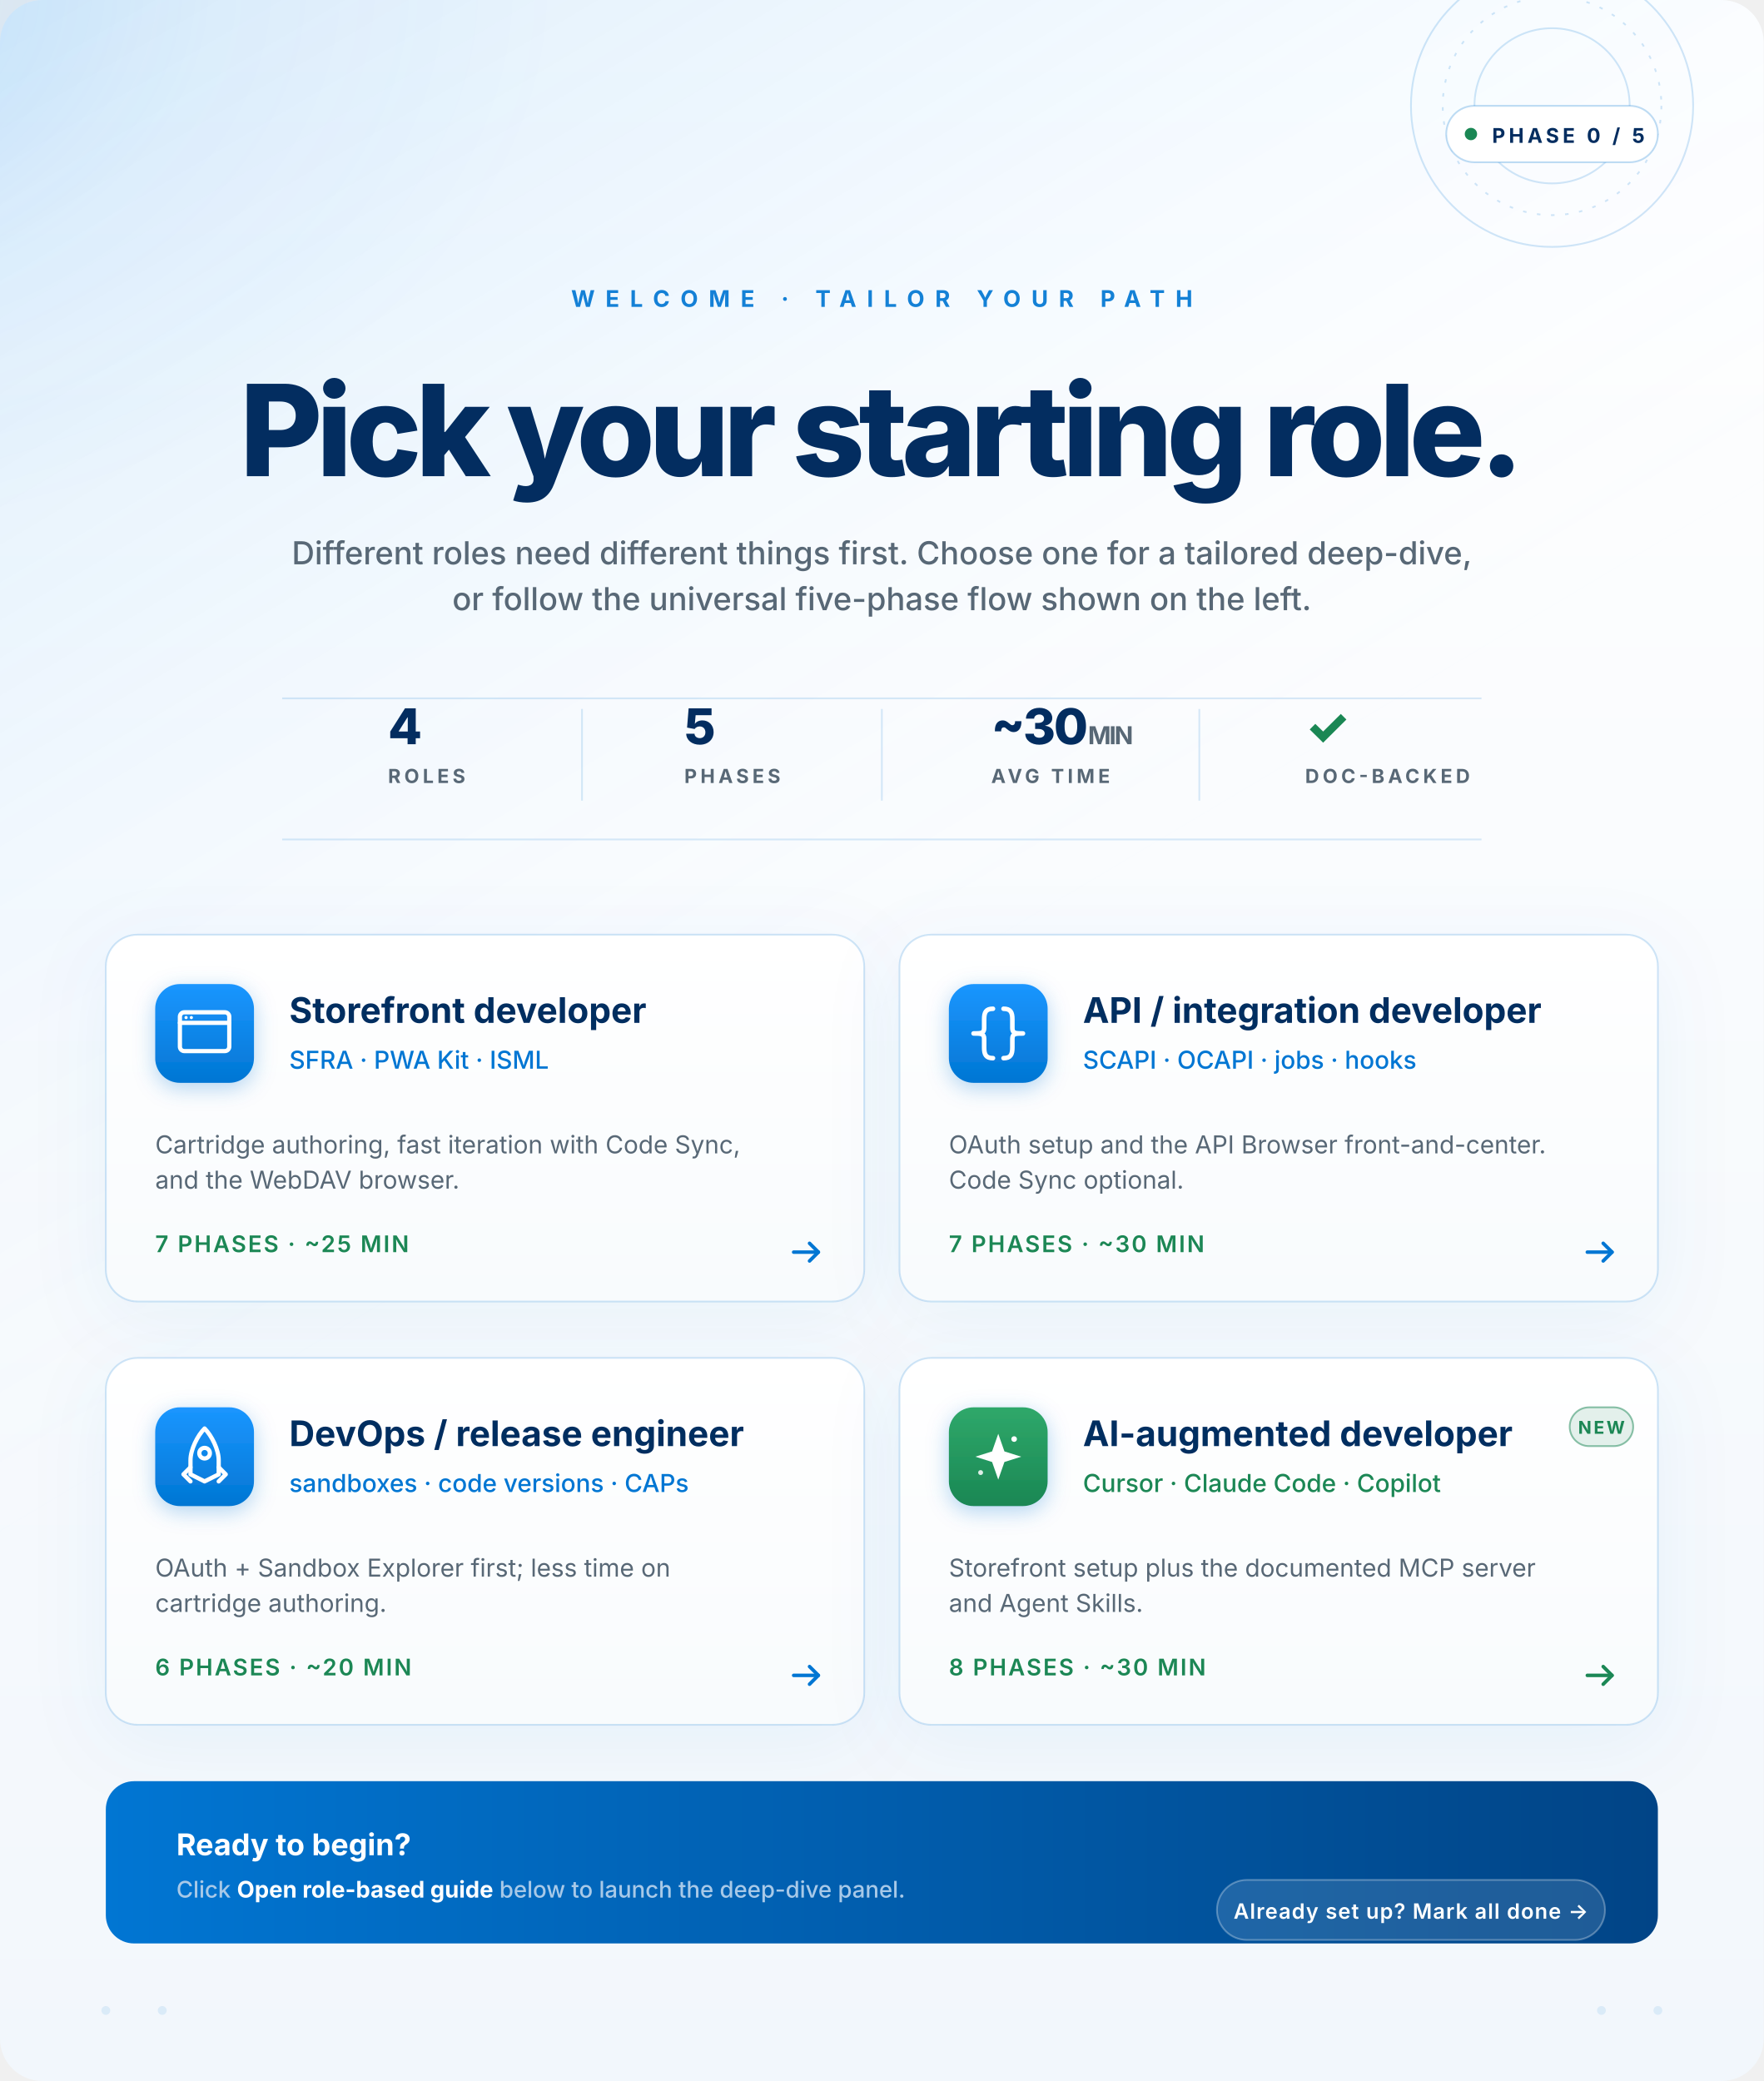
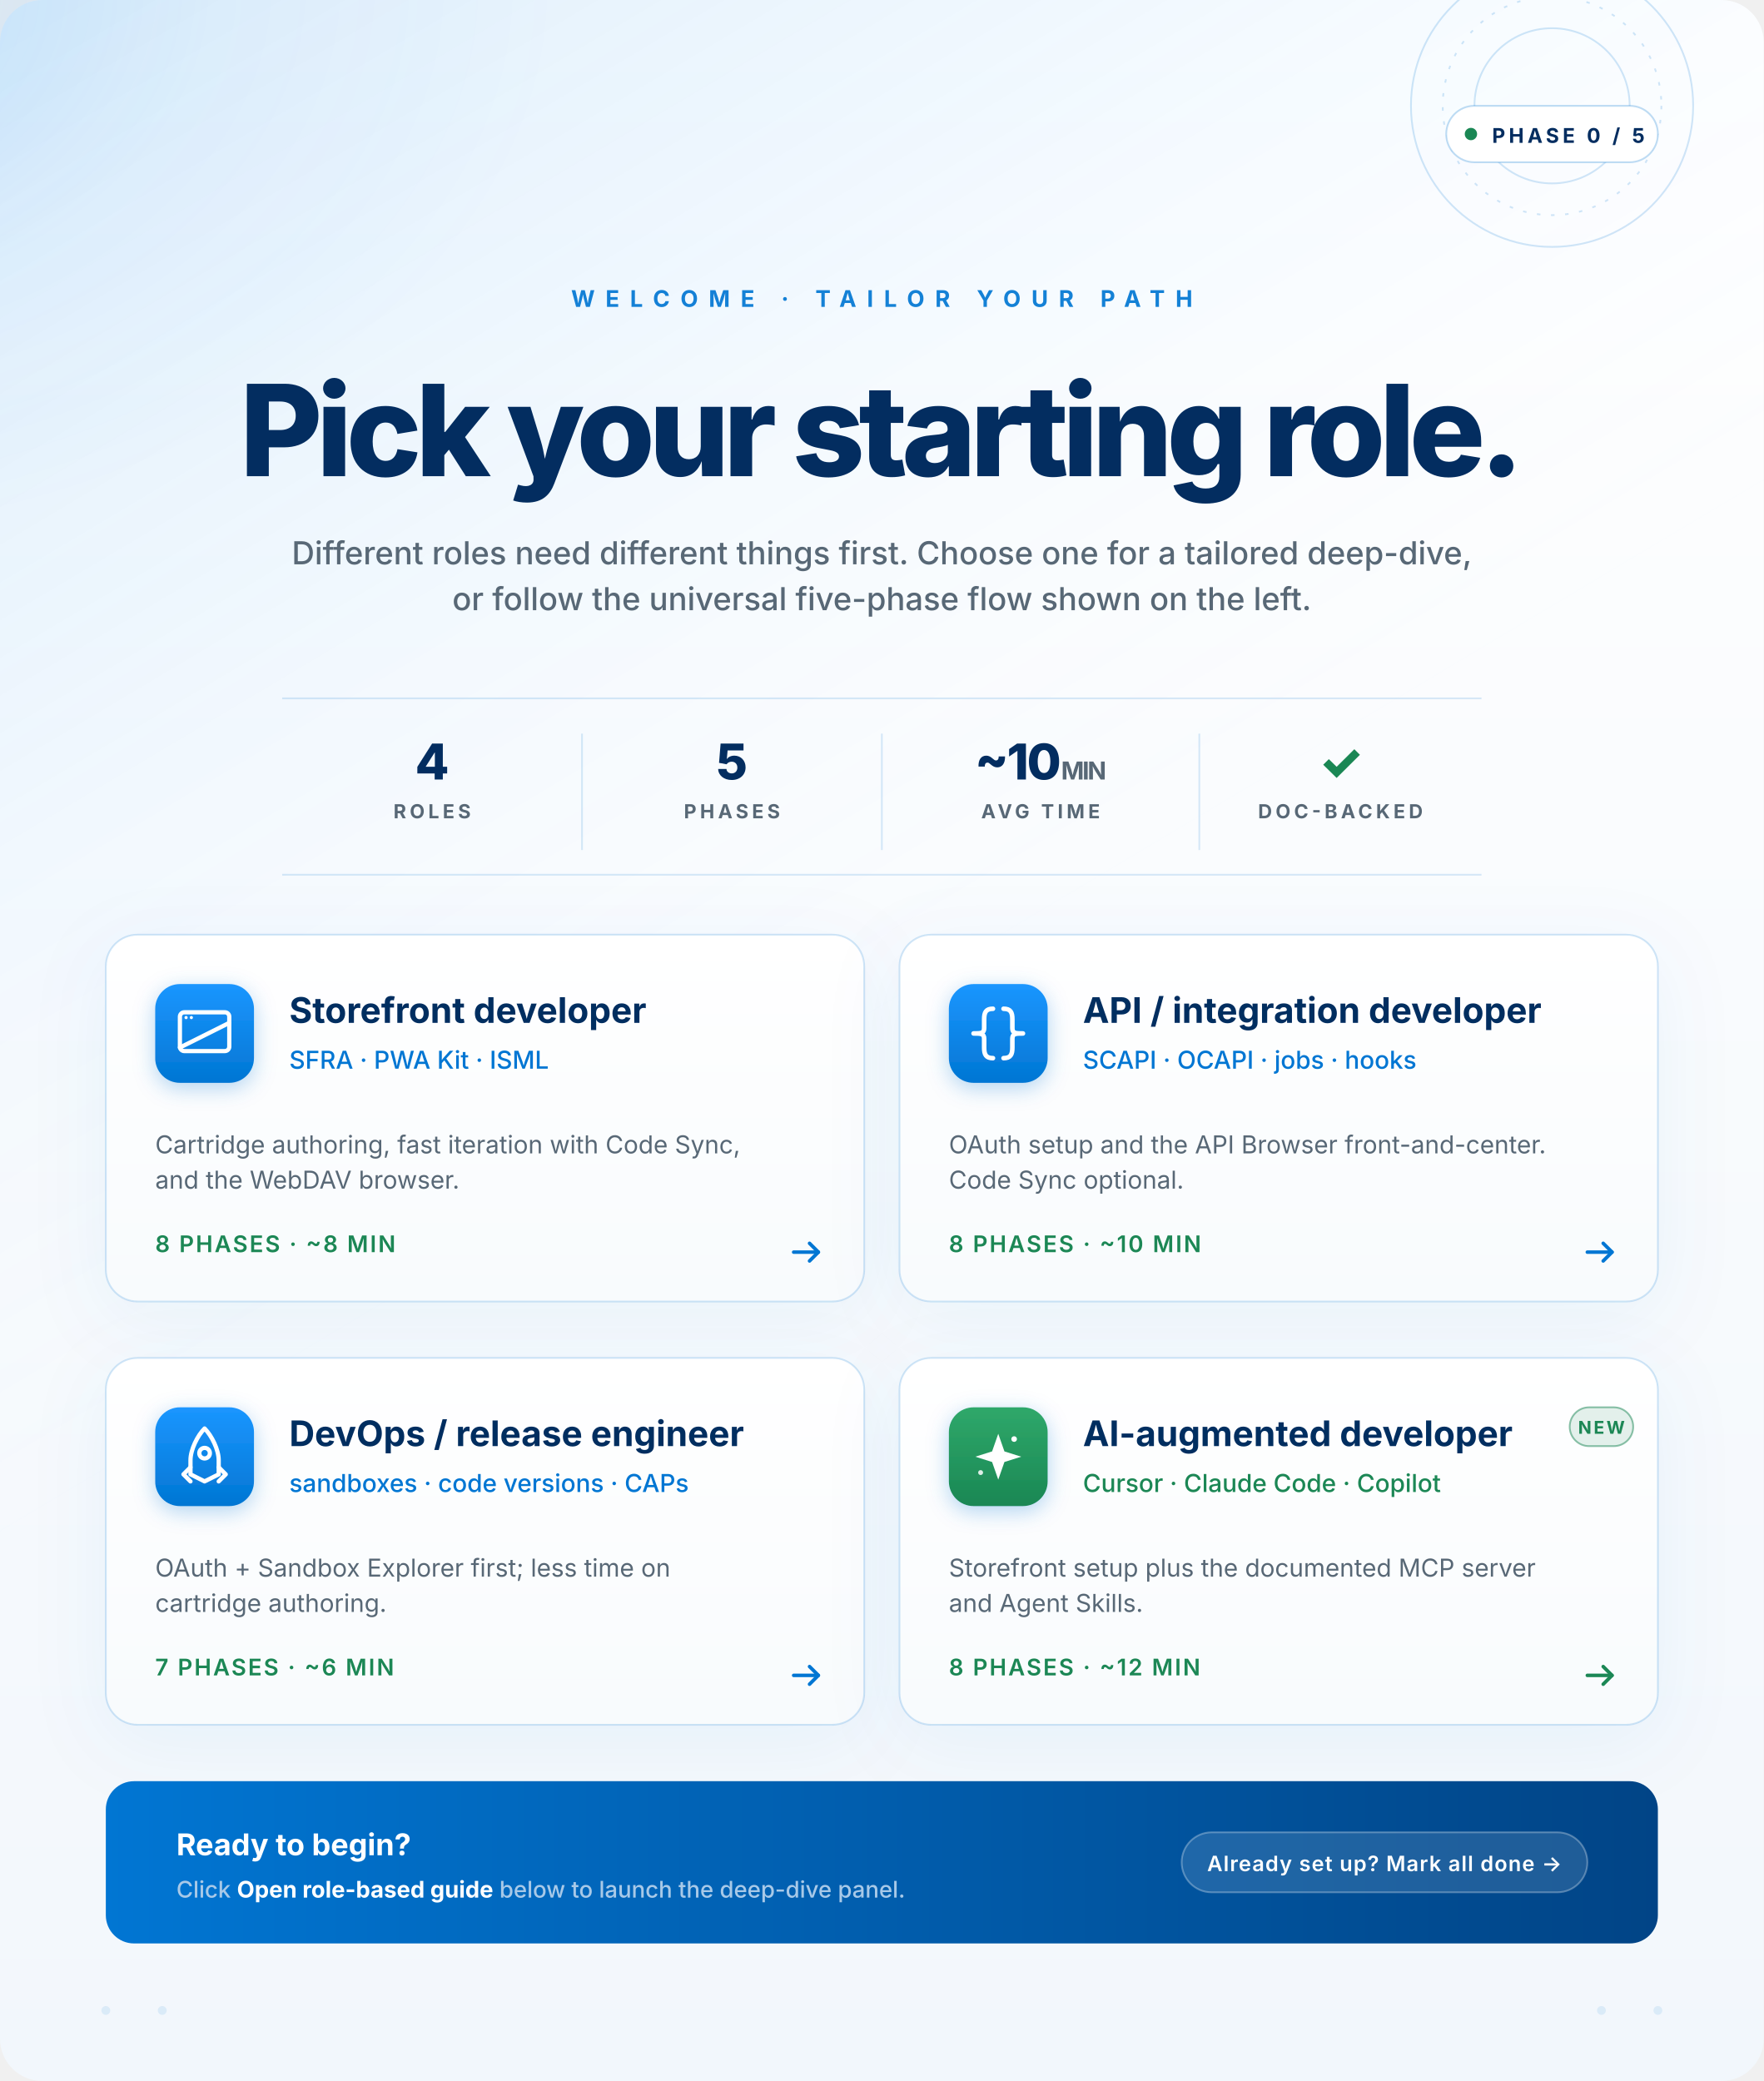
<svg xmlns="http://www.w3.org/2000/svg" viewBox="0 0 1000 1180" role="img" aria-labelledby="hero-title-light hero-desc-light" preserveAspectRatio="xMidYMid meet">
  <defs>
    <linearGradient id="plate-base-l" x1="0" y1="0" x2="0" y2="1">
      <stop offset="0%" stop-color="#FFFFFF" />
      <stop offset="100%" stop-color="#F2F7FC" />
    </linearGradient>
    <linearGradient id="plate-wash-l" x1="0" y1="0" x2="0.3" y2="0.6">
      <stop offset="0%" stop-color="#0176D3" stop-opacity="0.13" />
      <stop offset="55%" stop-color="#1B96FF" stop-opacity="0.04" />
      <stop offset="100%" stop-color="#FFFFFF" stop-opacity="0" />
    </linearGradient>
    <radialGradient id="halo-l" cx="0.16" cy="0.18" r="0.50">
      <stop offset="0%" stop-color="#1B96FF" stop-opacity="0.20" />
      <stop offset="60%" stop-color="#1B96FF" stop-opacity="0.04" />
      <stop offset="100%" stop-color="#1B96FF" stop-opacity="0" />
    </radialGradient>
    <linearGradient id="role-icon-l" x1="0" y1="0" x2="0" y2="1">
      <stop offset="0%" stop-color="#1B96FF" />
      <stop offset="100%" stop-color="#0176D3" />
    </linearGradient>
    <linearGradient id="role-icon-green-l" x1="0" y1="0" x2="0" y2="1">
      <stop offset="0%" stop-color="#2FA86A" />
      <stop offset="100%" stop-color="#1A8754" />
    </linearGradient>
    <linearGradient id="role-card-l" x1="0" y1="0" x2="0" y2="1">
      <stop offset="0%" stop-color="#FFFFFF" />
      <stop offset="100%" stop-color="#F8FBFD" />
    </linearGradient>
    <linearGradient id="cta-l" x1="0" y1="0" x2="1" y2="0">
      <stop offset="0%" stop-color="#0176D3" />
      <stop offset="100%" stop-color="#014486" />
    </linearGradient>
    <filter id="card-shadow-l" x="-20%" y="-30%" width="140%" height="160%">
      <feDropShadow dx="0" dy="2" stdDeviation="6" flood-color="#0176D3" flood-opacity="0.10" />
      <feDropShadow dx="0" dy="10" stdDeviation="22" flood-color="#0176D3" flood-opacity="0.06" />
    </filter>
    <filter id="icon-shadow-l" x="-50%" y="-50%" width="200%" height="200%">
      <feDropShadow dx="0" dy="3" stdDeviation="6" flood-color="#0176D3" flood-opacity="0.30" />
    </filter>
  </defs>
  <rect width="1000" height="1180" rx="24" fill="url(#plate-base-l)" />
  <rect width="1000" height="1180" rx="24" fill="url(#plate-wash-l)" />
  <ellipse cx="160" cy="200" rx="500" ry="320" fill="url(#halo-l)" />
  <g transform="translate(880, 60)" stroke="#0176D3" stroke-opacity="0.18" fill="none">
    <circle cx="0" cy="0" r="80" stroke-width="1" />
    <circle cx="0" cy="0" r="62" stroke-width="1" stroke-dasharray="2 6" />
    <circle cx="0" cy="0" r="44" stroke-width="1" />
  </g>
  <g transform="translate(820, 60)">
    <rect x="0" y="0" width="120" height="32" rx="16" fill="#FFFFFF" stroke="#0176D3" stroke-opacity="0.25" stroke-width="1" />
    <circle cx="14" cy="16" r="3.5" fill="#1A8754" />
    <text x="26" y="21" font-family="'Inter','Segoe UI',system-ui,-apple-system,sans-serif" font-size="11.5" font-weight="700" letter-spacing="2" fill="#032D60">PHASE 0 / 5</text>
  </g>
  <text x="500" y="174" text-anchor="middle" font-family="'Inter','Segoe UI',system-ui,-apple-system,sans-serif" font-size="13" font-weight="700" letter-spacing="6" fill="#0176D3" opacity="0.92">
    WELCOME · TAILOR YOUR PATH
  </text>
  <text x="500" y="270" text-anchor="middle" font-family="'Inter','SF Pro Display','Segoe UI Variable Display','Segoe UI',system-ui,-apple-system,sans-serif" font-size="72" font-weight="800" letter-spacing="-3.5" fill="#032D60">
    Pick your starting role.
  </text>
  <text x="500" y="320" text-anchor="middle" font-family="'Inter','Segoe UI',system-ui,-apple-system,sans-serif" font-size="18" font-weight="500" fill="#586876">
    Different roles need different things first. Choose one for a tailored deep-dive,
  </text>
  <text x="500" y="346" text-anchor="middle" font-family="'Inter','Segoe UI',system-ui,-apple-system,sans-serif" font-size="18" font-weight="500" fill="#586876">
    or follow the universal five-phase flow shown on the left.
  </text>
  <g transform="translate(160, 396)">
    <line x1="0" y1="0" x2="680" y2="0" stroke="#0176D3" stroke-opacity="0.15" />
-     <g transform="translate(60, 26)">
-       <text font-family="'Inter','Segoe UI',system-ui,sans-serif" font-size="28" font-weight="800" letter-spacing="-1" fill="#032D60">4</text>
-       <text x="0" y="22" font-family="'Inter','Segoe UI',system-ui,sans-serif" font-size="11" font-weight="700" letter-spacing="2" fill="#586876">ROLES</text>
+     <g transform="translate(85, 46)">
+       <text text-anchor="middle" font-family="'Inter','Segoe UI',system-ui,sans-serif" font-size="28" font-weight="800" letter-spacing="-1" fill="#032D60">4</text>
+       <text x="0" y="22" text-anchor="middle" font-family="'Inter','Segoe UI',system-ui,sans-serif" font-size="11" font-weight="700" letter-spacing="2" fill="#586876">ROLES</text>
    </g>
-     <line x1="170" y1="6" x2="170" y2="58" stroke="#0176D3" stroke-opacity="0.15" />
-     <g transform="translate(228, 26)">
-       <text font-family="'Inter','Segoe UI',system-ui,sans-serif" font-size="28" font-weight="800" letter-spacing="-1" fill="#032D60">5</text>
-       <text x="0" y="22" font-family="'Inter','Segoe UI',system-ui,sans-serif" font-size="11" font-weight="700" letter-spacing="2" fill="#586876">PHASES</text>
+     <line x1="170" y1="20" x2="170" y2="86" stroke="#0176D3" stroke-opacity="0.15" />
+     <g transform="translate(255, 46)">
+       <text text-anchor="middle" font-family="'Inter','Segoe UI',system-ui,sans-serif" font-size="28" font-weight="800" letter-spacing="-1" fill="#032D60">5</text>
+       <text x="0" y="22" text-anchor="middle" font-family="'Inter','Segoe UI',system-ui,sans-serif" font-size="11" font-weight="700" letter-spacing="2" fill="#586876">PHASES</text>
    </g>
-     <line x1="340" y1="6" x2="340" y2="58" stroke="#0176D3" stroke-opacity="0.15" />
-     <g transform="translate(402, 26)">
-       <text font-family="'Inter','Segoe UI',system-ui,sans-serif" font-size="28" font-weight="800" letter-spacing="-1" fill="#032D60">~30<tspan font-size="14" font-weight="700" fill="#586876"> MIN</tspan>
+     <line x1="340" y1="20" x2="340" y2="86" stroke="#0176D3" stroke-opacity="0.15" />
+     <g transform="translate(430, 46)">
+       <text text-anchor="middle" font-family="'Inter','Segoe UI',system-ui,sans-serif" font-size="28" font-weight="800" letter-spacing="-1" fill="#032D60">~10<tspan font-size="14" font-weight="700" fill="#586876"> MIN</tspan>
      </text>
-       <text x="0" y="22" font-family="'Inter','Segoe UI',system-ui,sans-serif" font-size="11" font-weight="700" letter-spacing="2" fill="#586876">AVG TIME</text>
+       <text x="0" y="22" text-anchor="middle" font-family="'Inter','Segoe UI',system-ui,sans-serif" font-size="11" font-weight="700" letter-spacing="2" fill="#586876">AVG TIME</text>
    </g>
-     <line x1="520" y1="6" x2="520" y2="58" stroke="#0176D3" stroke-opacity="0.15" />
-     <g transform="translate(580, 26)">
-       <text font-family="'Inter','Segoe UI',system-ui,sans-serif" font-size="28" font-weight="800" letter-spacing="-1" fill="#1A8754">✓</text>
-       <text x="0" y="22" font-family="'Inter','Segoe UI',system-ui,sans-serif" font-size="11" font-weight="700" letter-spacing="2" fill="#586876">DOC-BACKED</text>
+     <line x1="520" y1="20" x2="520" y2="86" stroke="#0176D3" stroke-opacity="0.15" />
+     <g transform="translate(600, 46)">
+       <text text-anchor="middle" font-family="'Inter','Segoe UI',system-ui,sans-serif" font-size="28" font-weight="800" letter-spacing="-1" fill="#1A8754">✓</text>
+       <text x="0" y="22" text-anchor="middle" font-family="'Inter','Segoe UI',system-ui,sans-serif" font-size="11" font-weight="700" letter-spacing="2" fill="#586876">DOC-BACKED</text>
    </g>
-     <line x1="0" y1="80" x2="680" y2="80" stroke="#0176D3" stroke-opacity="0.15" />
+     <line x1="0" y1="100" x2="680" y2="100" stroke="#0176D3" stroke-opacity="0.15" />
  </g>
  <g transform="translate(60, 530)" filter="url(#card-shadow-l)">
    <rect width="430" height="208" rx="18" fill="url(#role-card-l)" stroke="#0176D3" stroke-opacity="0.18" stroke-width="1" />
    <g transform="translate(28, 28)">
      <rect width="56" height="56" rx="14" fill="url(#role-icon-l)" filter="url(#icon-shadow-l)" />
      <g transform="translate(14, 16)" stroke="#fff" stroke-width="2.4" stroke-linecap="round" stroke-linejoin="round" fill="none">
        <rect x="0" y="0" width="28" height="22" rx="2.5" />
-         <line x1="0" y1="6" x2="28" y2="6" />
+         <line x1="0" y1="20" x2="28" y2="6" />
        <circle cx="3.5" cy="3" r="0.9" fill="#fff" stroke="none" />
        <circle cx="6.5" cy="3" r="0.9" fill="#fff" stroke="none" />
      </g>
    </g>
    <text x="104" y="50" font-family="'Inter','Segoe UI',system-ui,sans-serif" font-size="20" font-weight="700" fill="#032D60">Storefront developer</text>
    <text x="104" y="76" font-family="'Inter','Segoe UI',system-ui,sans-serif" font-size="14" font-weight="500" fill="#0176D3">SFRA · PWA Kit · ISML</text>
    <text x="28" y="124" font-family="'Inter','Segoe UI',system-ui,sans-serif" font-size="14" fill="#586876">Cartridge authoring, fast iteration with Code Sync,</text>
    <text x="28" y="144" font-family="'Inter','Segoe UI',system-ui,sans-serif" font-size="14" fill="#586876">and the WebDAV browser.</text>
-     <text x="28" y="180" font-family="'Inter','Segoe UI',system-ui,sans-serif" font-size="13" font-weight="600" letter-spacing="1" fill="#1A8754">7 PHASES · ~25 MIN</text>
+     <text x="28" y="180" font-family="'Inter','Segoe UI',system-ui,sans-serif" font-size="13" font-weight="600" letter-spacing="1" fill="#1A8754">8 PHASES · ~8 MIN</text>
    <g transform="translate(390, 172)" stroke="#0176D3" stroke-width="2" stroke-linecap="round" stroke-linejoin="round" fill="none">
      <line x1="0" y1="8" x2="14" y2="8" />
      <polyline points="9 3 14 8 9 13" />
    </g>
  </g>
  <g transform="translate(510, 530)" filter="url(#card-shadow-l)">
    <rect width="430" height="208" rx="18" fill="url(#role-card-l)" stroke="#0176D3" stroke-opacity="0.18" stroke-width="1" />
    <g transform="translate(28, 28)">
      <rect width="56" height="56" rx="14" fill="url(#role-icon-l)" filter="url(#icon-shadow-l)" />
      <g transform="translate(14, 14)" stroke="#fff" stroke-width="2.6" stroke-linecap="round" stroke-linejoin="round" fill="none">
        <path d="M11 0 C 7 0 6 2 6 6 V 11 C 6 14 4 14 0 14 C 4 14 6 14 6 17 V 22 C 6 26 7 28 11 28" />
        <path d="M17 0 C 21 0 22 2 22 6 V 11 C 22 14 24 14 28 14 C 24 14 22 14 22 17 V 22 C 22 26 21 28 17 28" />
      </g>
    </g>
    <text x="104" y="50" font-family="'Inter','Segoe UI',system-ui,sans-serif" font-size="20" font-weight="700" fill="#032D60">API / integration developer</text>
    <text x="104" y="76" font-family="'Inter','Segoe UI',system-ui,sans-serif" font-size="14" font-weight="500" fill="#0176D3">SCAPI · OCAPI · jobs · hooks</text>
    <text x="28" y="124" font-family="'Inter','Segoe UI',system-ui,sans-serif" font-size="14" fill="#586876">OAuth setup and the API Browser front-and-center.</text>
    <text x="28" y="144" font-family="'Inter','Segoe UI',system-ui,sans-serif" font-size="14" fill="#586876">Code Sync optional.</text>
-     <text x="28" y="180" font-family="'Inter','Segoe UI',system-ui,sans-serif" font-size="13" font-weight="600" letter-spacing="1" fill="#1A8754">7 PHASES · ~30 MIN</text>
+     <text x="28" y="180" font-family="'Inter','Segoe UI',system-ui,sans-serif" font-size="13" font-weight="600" letter-spacing="1" fill="#1A8754">8 PHASES · ~10 MIN</text>
    <g transform="translate(390, 172)" stroke="#0176D3" stroke-width="2" stroke-linecap="round" stroke-linejoin="round" fill="none">
      <line x1="0" y1="8" x2="14" y2="8" />
      <polyline points="9 3 14 8 9 13" />
    </g>
  </g>
  <g transform="translate(60, 770)" filter="url(#card-shadow-l)">
    <rect width="430" height="208" rx="18" fill="url(#role-card-l)" stroke="#0176D3" stroke-opacity="0.18" stroke-width="1" />
    <g transform="translate(28, 28)">
      <rect width="56" height="56" rx="14" fill="url(#role-icon-l)" filter="url(#icon-shadow-l)" />
      <g transform="translate(14, 12)" stroke="#fff" stroke-width="2.4" stroke-linecap="round" stroke-linejoin="round" fill="none">
        <path d="M14 0 C 18 4 22 12 22 18 L 22 26 L 14 30 L 6 26 L 6 18 C 6 12 10 4 14 0 Z" />
        <circle cx="14" cy="14" r="3" />
        <path d="M6 22 L 2 26 L 6 30" />
        <path d="M22 22 L 26 26 L 22 30" />
      </g>
    </g>
    <text x="104" y="50" font-family="'Inter','Segoe UI',system-ui,sans-serif" font-size="20" font-weight="700" fill="#032D60">DevOps / release engineer</text>
    <text x="104" y="76" font-family="'Inter','Segoe UI',system-ui,sans-serif" font-size="14" font-weight="500" fill="#0176D3">sandboxes · code versions · CAPs</text>
    <text x="28" y="124" font-family="'Inter','Segoe UI',system-ui,sans-serif" font-size="14" fill="#586876">OAuth + Sandbox Explorer first; less time on</text>
    <text x="28" y="144" font-family="'Inter','Segoe UI',system-ui,sans-serif" font-size="14" fill="#586876">cartridge authoring.</text>
-     <text x="28" y="180" font-family="'Inter','Segoe UI',system-ui,sans-serif" font-size="13" font-weight="600" letter-spacing="1" fill="#1A8754">6 PHASES · ~20 MIN</text>
+     <text x="28" y="180" font-family="'Inter','Segoe UI',system-ui,sans-serif" font-size="13" font-weight="600" letter-spacing="1" fill="#1A8754">7 PHASES · ~6 MIN</text>
    <g transform="translate(390, 172)" stroke="#0176D3" stroke-width="2" stroke-linecap="round" stroke-linejoin="round" fill="none">
      <line x1="0" y1="8" x2="14" y2="8" />
      <polyline points="9 3 14 8 9 13" />
    </g>
  </g>
  <g transform="translate(510, 770)" filter="url(#card-shadow-l)">
    <rect width="430" height="208" rx="18" fill="url(#role-card-l)" stroke="#0176D3" stroke-opacity="0.18" stroke-width="1" />
    <g transform="translate(28, 28)">
      <rect width="56" height="56" rx="14" fill="url(#role-icon-green-l)" filter="url(#icon-shadow-l)" />
      <g transform="translate(15, 15)">
        <path d="M13 0 L16.5 10 L26 13 L16.5 16 L13 26 L9.5 16 L0 13 L9.5 10 Z" fill="#fff" />
        <circle cx="22" cy="3" r="1.6" fill="#fff" />
        <circle cx="3" cy="22" r="1.4" fill="#fff" opacity="0.85" />
      </g>
    </g>
    <g transform="translate(380, 28)">
      <rect width="36" height="22" rx="11" fill="#1A8754" fill-opacity="0.12" stroke="#1A8754" stroke-opacity="0.50" />
      <text x="18" y="15" text-anchor="middle" font-family="'Inter','Segoe UI',system-ui,sans-serif" font-size="10" font-weight="700" letter-spacing="1.2" fill="#1A8754">NEW</text>
    </g>
    <text x="104" y="50" font-family="'Inter','Segoe UI',system-ui,sans-serif" font-size="20" font-weight="700" fill="#032D60">AI-augmented developer</text>
    <text x="104" y="76" font-family="'Inter','Segoe UI',system-ui,sans-serif" font-size="14" font-weight="500" fill="#1A8754">Cursor · Claude Code · Copilot</text>
    <text x="28" y="124" font-family="'Inter','Segoe UI',system-ui,sans-serif" font-size="14" fill="#586876">Storefront setup plus the documented MCP server</text>
    <text x="28" y="144" font-family="'Inter','Segoe UI',system-ui,sans-serif" font-size="14" fill="#586876">and Agent Skills.</text>
-     <text x="28" y="180" font-family="'Inter','Segoe UI',system-ui,sans-serif" font-size="13" font-weight="600" letter-spacing="1" fill="#1A8754">8 PHASES · ~30 MIN</text>
+     <text x="28" y="180" font-family="'Inter','Segoe UI',system-ui,sans-serif" font-size="13" font-weight="600" letter-spacing="1" fill="#1A8754">8 PHASES · ~12 MIN</text>
    <g transform="translate(390, 172)" stroke="#1A8754" stroke-width="2" stroke-linecap="round" stroke-linejoin="round" fill="none">
      <line x1="0" y1="8" x2="14" y2="8" />
      <polyline points="9 3 14 8 9 13" />
    </g>
  </g>
  <g transform="translate(60, 1010)">
    <rect width="880" height="92" rx="16" fill="url(#cta-l)" />
    <text x="40" y="42" font-family="'Inter','Segoe UI',system-ui,sans-serif" font-size="17" font-weight="700" fill="#FFFFFF">
      Ready to begin?
    </text>
    <text x="40" y="66" font-family="'Inter','Segoe UI',system-ui,sans-serif" font-size="13" font-weight="500" fill="#A8C9E8">
      Click <tspan font-weight="700" fill="#FFFFFF">Open role-based guide</tspan> below to launch the deep-dive panel.
    </text>
-     <g transform="translate(630, 56)">
-       <rect width="220" height="34" rx="17" fill="#FFFFFF" fill-opacity="0.12" stroke="#FFFFFF" stroke-opacity="0.30" />
-       <text x="110" y="22" text-anchor="middle" font-family="'Inter','Segoe UI',system-ui,sans-serif" font-size="12" font-weight="600" letter-spacing="0.5" fill="#FFFFFF">Already set up? Mark all done →</text>
+     <g transform="translate(610, 29)">
+       <rect width="230" height="34" rx="17" fill="#FFFFFF" fill-opacity="0.12" stroke="#FFFFFF" stroke-opacity="0.30" />
+       <text x="115" y="22" text-anchor="middle" font-family="'Inter','Segoe UI',system-ui,sans-serif" font-size="12" font-weight="600" letter-spacing="0.5" fill="#FFFFFF">Already set up? Mark all done →</text>
    </g>
  </g>
  <g fill="#0176D3" opacity="0.10">
    <circle cx="60" cy="1140" r="2.5" />
    <circle cx="92" cy="1140" r="2.5" />
    <circle cx="908" cy="1140" r="2.5" />
    <circle cx="940" cy="1140" r="2.5" />
  </g>
</svg>
